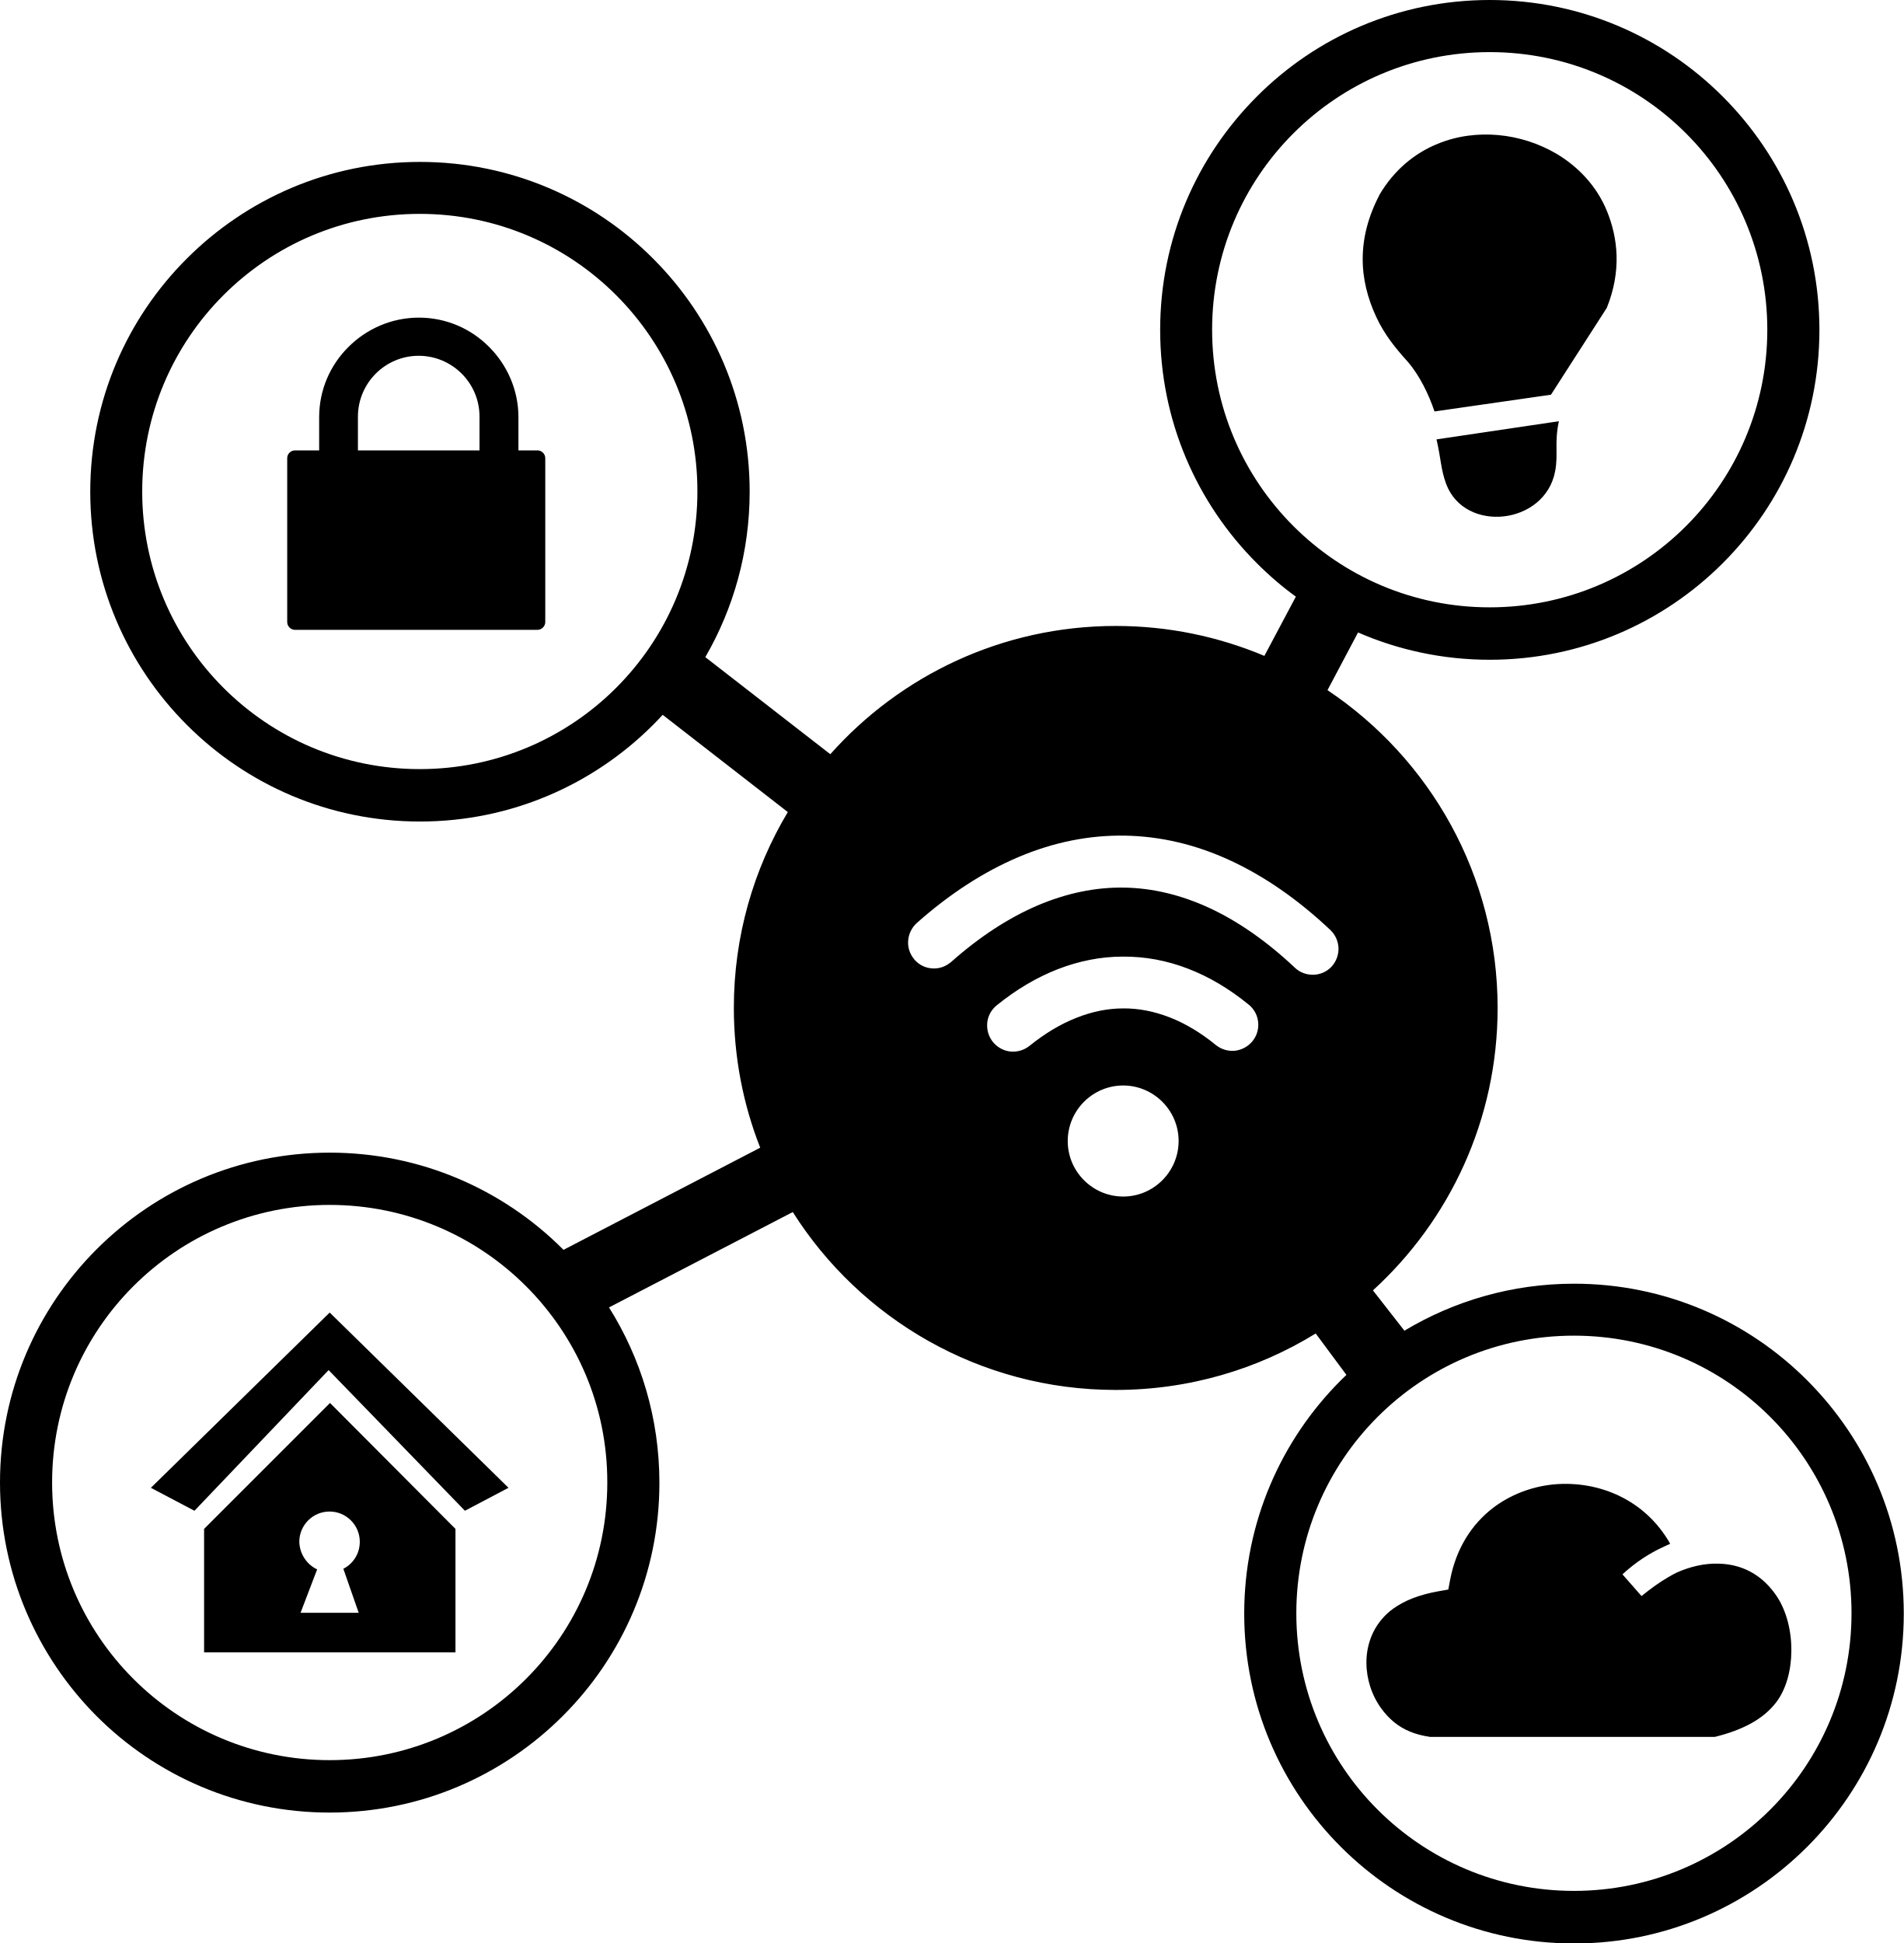
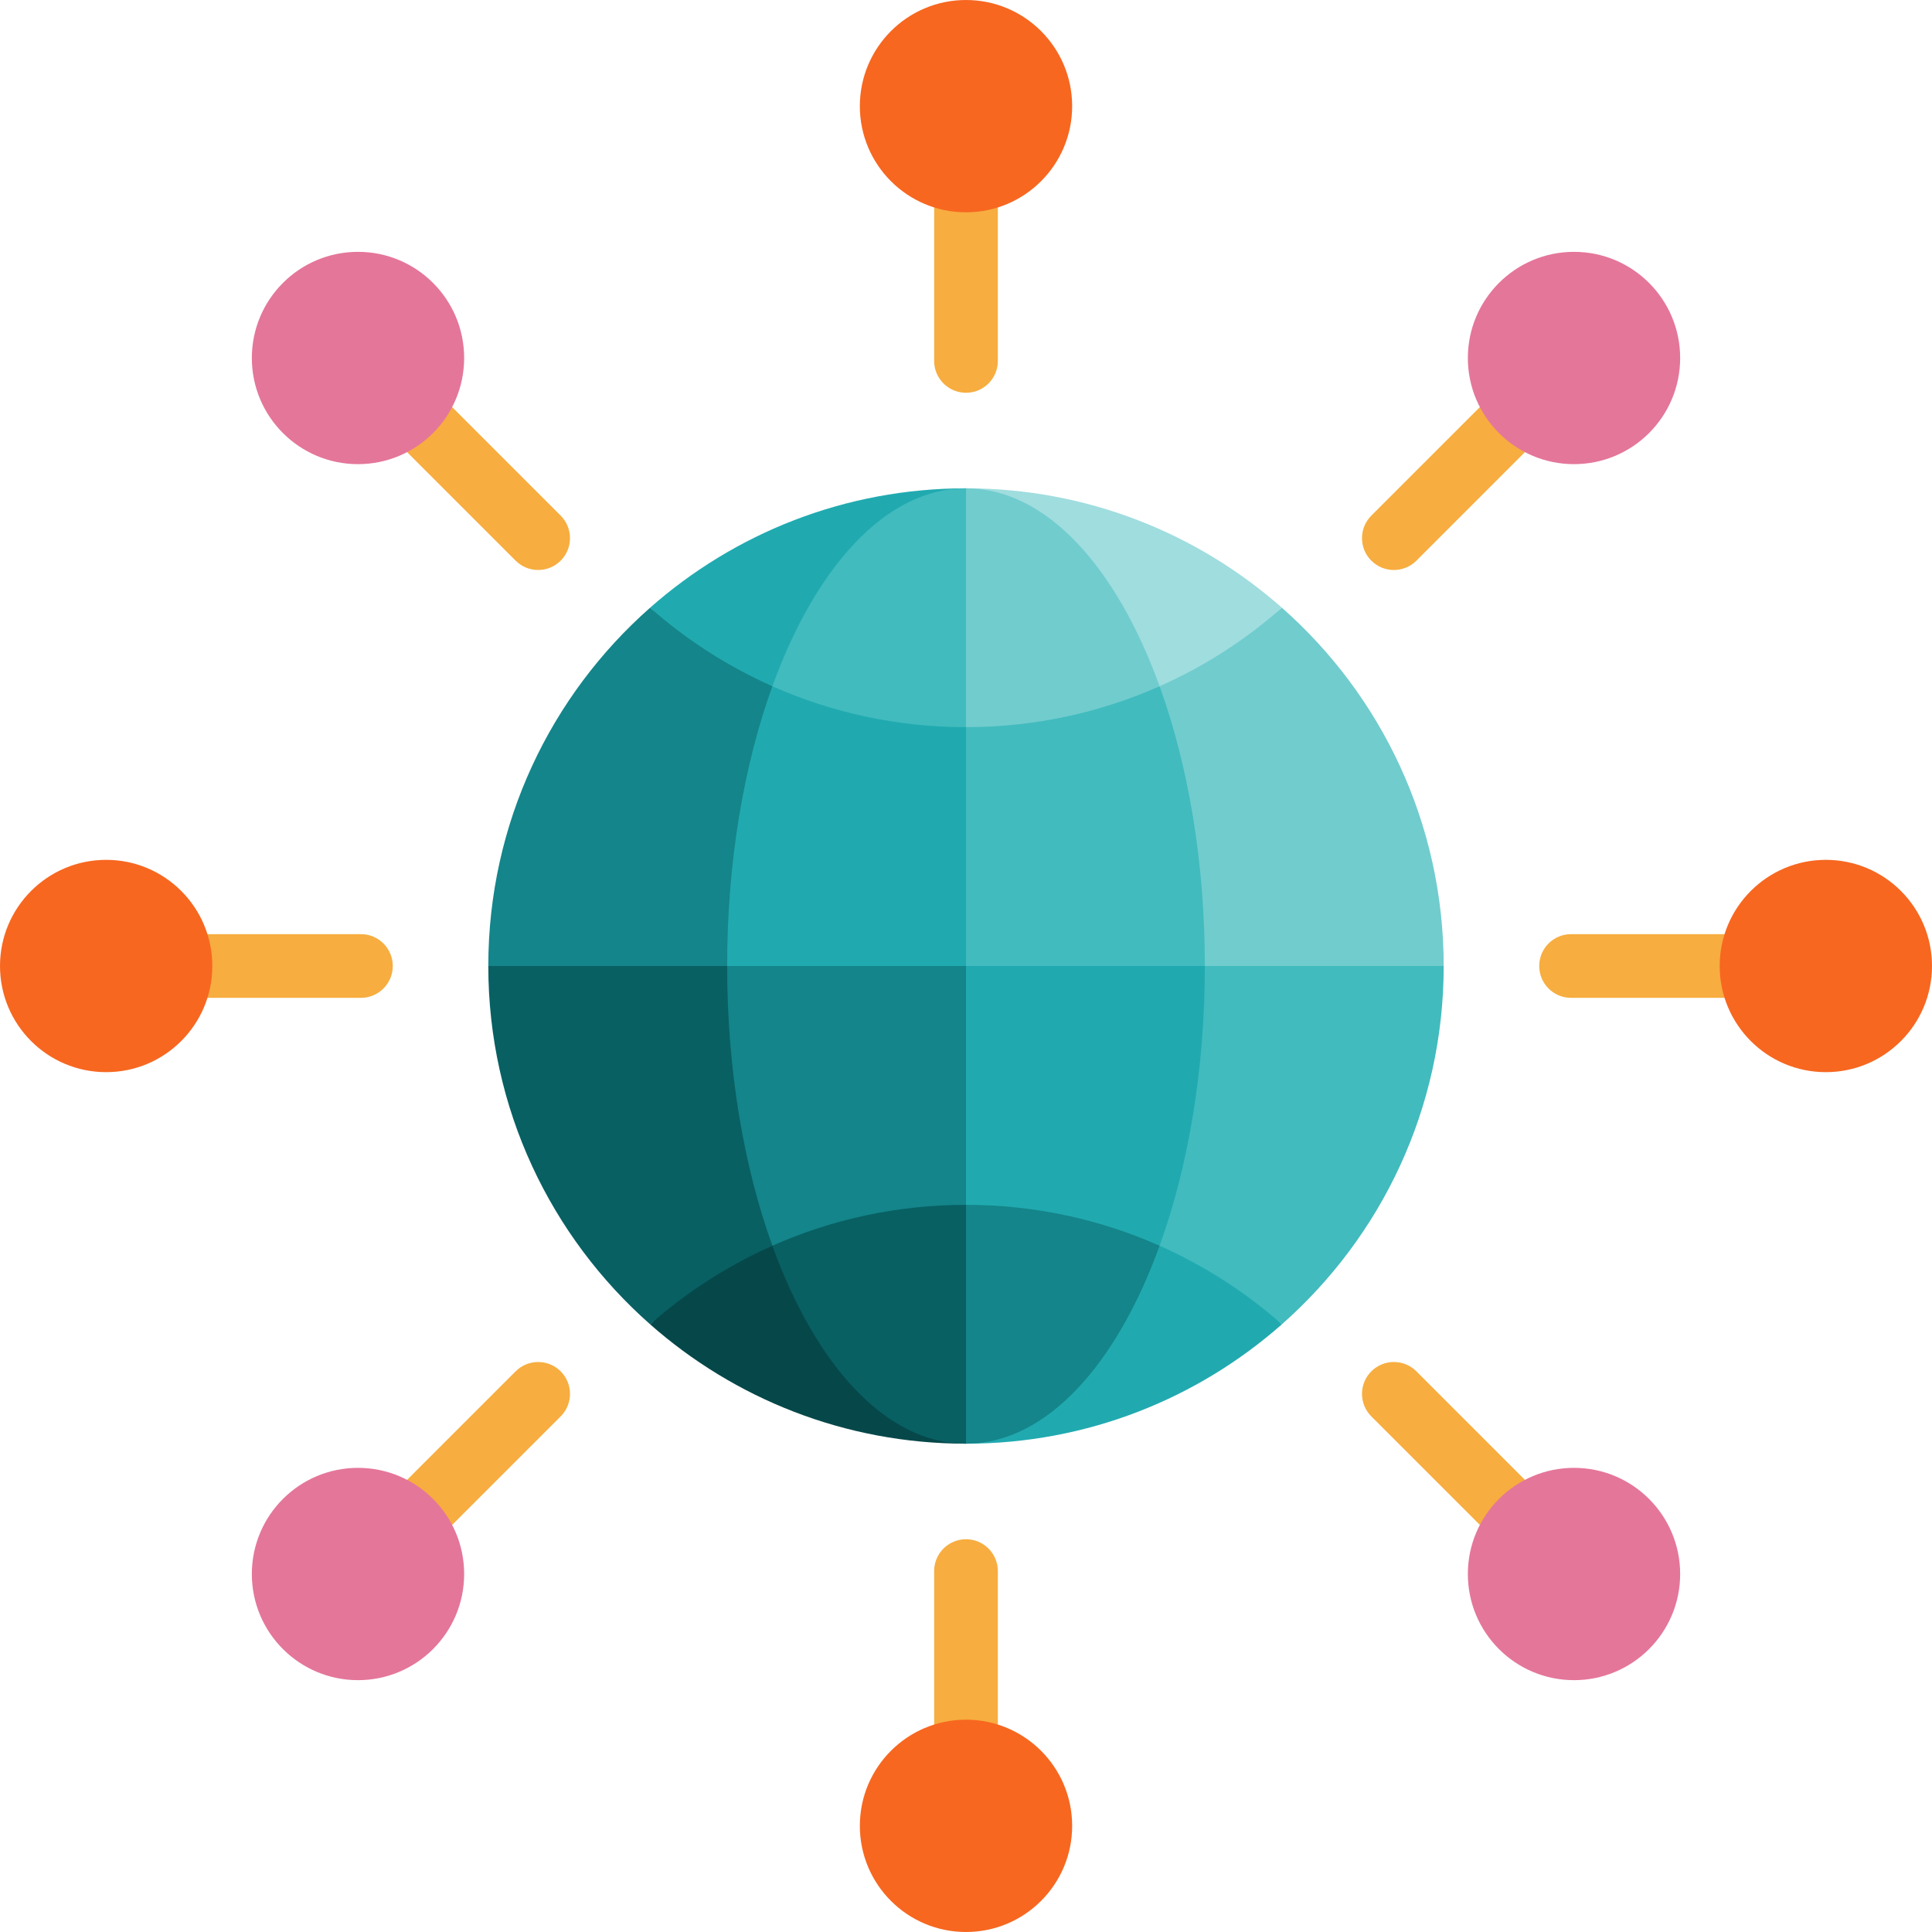
- <svg xmlns="http://www.w3.org/2000/svg" version="1.1" id="Layer_1" x="0px" y="0px" viewBox="0 0 122.75 125.28" style="enable-background:new 0 0 122.75 125.28" xml:space="preserve">
-   <style type="text/css">
- 	.st0{fill-rule:evenodd;clip-rule:evenodd;}
- </style>
+ <svg xmlns="http://www.w3.org/2000/svg" version="1.1" id="Layer_1" x="0px" y="0px" viewBox="0 0 512 512" style="enable-background:new 0 0 512 512;" xml:space="preserve">
+   <path style="fill:#A0DDDF;" d="M339.723,161.055l-32.416,32.061L256,129.407C288.102,129.407,317.407,141.363,339.723,161.055z" />
+   <path style="fill:#20AAB0;" d="M307.308,318.884l32.416,32.061c-22.316,19.693-51.622,31.648-83.724,31.648L307.308,318.884z" />
+   <path style="fill:#71CCCE;" d="M339.723,161.055c26.286,23.196,42.871,57.131,42.871,94.945l-74.549,11.253l-0.736-85.389  C319.186,176.588,330.105,169.543,339.723,161.055z" />
+   <path style="fill:#41BBBE;" d="M308.044,256h74.549c0,37.814-16.584,71.749-42.871,94.945c-9.618-8.488-20.536-15.533-32.416-20.809  L308.044,256z" />
+   <path style="fill:#20AAB0;" d="M172.277,161.055l32.416,32.061L256,129.407C223.898,129.407,194.593,141.363,172.277,161.055z" />
+   <path style="fill:#06484A;" d="M204.692,318.884l-32.416,32.061c22.316,19.693,51.622,31.648,83.724,31.648L204.692,318.884z" />
+   <path style="fill:#14858A;" d="M172.277,161.055c-26.286,23.196-42.871,57.131-42.871,94.945l74.549,11.253l0.736-85.389  C192.814,176.588,181.895,169.543,172.277,161.055z" />
+   <path style="fill:#086063;" d="M203.956,256h-74.549c0,37.814,16.584,71.749,42.871,94.945c9.618-8.488,20.536-15.533,32.416-20.809  L203.956,256z" />
+   <path style="fill:#20AAB0;" d="M204.692,181.864c-7.54,20.839-11.989,46.447-11.989,74.136l74.549,22.505v-85.802L204.692,181.864z" />
+   <path style="fill:#14858A;" d="M192.703,256c0,27.69,4.448,53.299,11.989,74.136l62.561-10.84V256H192.703z" />
+   <path style="fill:#086063;" d="M204.692,330.136c11.499,31.778,30.196,52.457,51.308,52.457l11.253-30.57L256,319.297  C237.733,319.297,220.375,323.172,204.692,330.136z" />
  <g>
-     <path class="st0" d="M111.09,6.23c3.85,3.85,6.23,9.16,6.23,15.04s-2.38,11.19-6.23,15.04c-3.85,3.85-9.16,6.23-15.03,6.23 c-3.02,0-5.89-0.63-8.49-1.76l-1.97,3.72c6.61,4.42,10.97,11.95,10.97,20.49c0,7.21-3.1,13.7-8.04,18.21l2.03,2.6 c3.2-1.92,6.94-3.03,10.94-3.03c5.87,0,11.19,2.38,15.03,6.23c3.85,3.85,6.23,9.16,6.23,15.04s-2.38,11.19-6.23,15.04 c-3.85,3.85-9.16,6.23-15.03,6.23s-11.19-2.38-15.04-6.23s-6.23-9.16-6.23-15.04s2.38-11.19,6.23-15.04 c0.12-0.12,0.24-0.23,0.36-0.35l-1.98-2.67c-3.75,2.31-8.17,3.64-12.9,3.64c-8.76,0-16.46-4.58-20.82-11.47l-11.85,6.15 c2.06,3.28,3.25,7.15,3.25,11.31c0,5.87-2.38,11.19-6.23,15.03c-3.85,3.85-9.16,6.23-15.04,6.23c-5.87,0-11.19-2.38-15.03-6.23 C2.38,106.78,0,101.46,0,95.59S2.38,84.4,6.23,80.55s9.16-6.23,15.03-6.23s11.19,2.38,15.04,6.23l0.03,0.04l12.69-6.59 c-1.1-2.79-1.7-5.84-1.7-9.02c0-4.61,1.27-8.93,3.48-12.62l-8.07-6.27c-0.2,0.22-0.41,0.44-0.62,0.65 c-3.85,3.85-9.16,6.23-15.03,6.23s-11.19-2.38-15.03-6.23c-3.85-3.85-6.23-9.16-6.23-15.04s2.38-11.19,6.23-15.03 c3.85-3.85,9.16-6.23,15.03-6.23s11.19,2.38,15.03,6.23c3.85,3.85,6.23,9.16,6.23,15.03c0,3.89-1.04,7.53-2.86,10.67l8.06,6.26 c4.51-5.07,11.08-8.27,18.41-8.27c3.4,0,6.63,0.69,9.58,1.93l2.03-3.82c-0.9-0.65-1.74-1.38-2.52-2.16 c-3.85-3.85-6.23-9.16-6.23-15.04s2.38-11.19,6.23-15.04C84.87,2.38,90.19,0,96.06,0S107.25,2.38,111.09,6.23L111.09,6.23z M74.95,71.04c0.65,0.65,1.05,1.54,1.05,2.53c0,0.98-0.4,1.88-1.05,2.53c-0.65,0.65-1.54,1.05-2.52,1.05 c-0.99,0-1.88-0.4-2.53-1.05c-0.65-0.65-1.05-1.54-1.05-2.53c0-0.98,0.4-1.88,1.05-2.53c0.65-0.65,1.54-1.05,2.53-1.05 C73.4,69.99,74.3,70.39,74.95,71.04L74.95,71.04z M79.33,55.48c2.18,1.01,4.34,2.49,6.45,4.48c0.34,0.32,0.51,0.74,0.53,1.17 c0.01,0.43-0.14,0.86-0.45,1.2l-0.04,0.04c-0.31,0.31-0.72,0.47-1.13,0.48c-0.43,0.01-0.86-0.14-1.19-0.45l-0.03-0.03 c-1.8-1.69-3.63-2.96-5.45-3.81c-1.85-0.86-3.7-1.3-5.53-1.33c-1.86-0.03-3.72,0.36-5.58,1.15c-1.87,0.8-3.73,2.01-5.55,3.62 c-0.03,0.03-0.06,0.06-0.1,0.08c-0.34,0.27-0.75,0.39-1.14,0.36c-0.41-0.02-0.82-0.2-1.12-0.53c-0.03-0.03-0.06-0.06-0.08-0.1 c-0.27-0.33-0.39-0.75-0.36-1.15c0.03-0.43,0.22-0.84,0.56-1.15c2.13-1.89,4.33-3.31,6.58-4.26c2.25-0.95,4.54-1.41,6.85-1.37 C74.81,53.92,77.08,54.44,79.33,55.48L79.33,55.48z M76.61,62.46c1.33,0.51,2.64,1.28,3.9,2.31l0.04,0.03 c0.34,0.29,0.54,0.69,0.58,1.11c0.04,0.41-0.07,0.85-0.35,1.2l-0.04,0.05c-0.29,0.34-0.69,0.54-1.11,0.59 c-0.42,0.04-0.87-0.08-1.23-0.37c-0.98-0.8-1.97-1.39-2.97-1.78c-1-0.39-2.01-0.59-3.01-0.58c-1,0-2.02,0.21-3.02,0.61 c-1.02,0.4-2.03,1.01-3.01,1.8c-0.36,0.29-0.8,0.41-1.23,0.37c-0.42-0.04-0.83-0.25-1.13-0.61c-0.29-0.36-0.41-0.8-0.37-1.23 l0-0.03c0.05-0.42,0.25-0.81,0.6-1.1c1.27-1.03,2.59-1.81,3.95-2.34c1.37-0.53,2.77-0.81,4.19-0.81 C73.84,61.67,75.24,61.93,76.61,62.46L76.61,62.46z M74.95,76.09L74.95,76.09L74.95,76.09z M19.03,29.04h1.55V26.9 c0-1.77,0.72-3.37,1.89-4.53l0,0c1.16-1.16,2.77-1.89,4.54-1.89c1.77,0,3.37,0.72,4.53,1.89l0,0c1.16,1.16,1.89,2.77,1.89,4.53 v2.14h1.23c0.27,0,0.5,0.23,0.5,0.5v10.57c0,0.27-0.23,0.5-0.5,0.5H19.02c-0.27,0-0.5-0.23-0.5-0.5V29.54 C18.52,29.26,18.75,29.04,19.03,29.04L19.03,29.04L19.03,29.04L19.03,29.04z M23.07,29.04h7.85v-2.18c0-1.08-0.44-2.06-1.15-2.77 l0,0c-0.71-0.71-1.7-1.15-2.77-1.15c-1.08,0-2.06,0.44-2.77,1.15c-0.71,0.71-1.15,1.7-1.15,2.77V29.04L23.07,29.04L23.07,29.04 L23.07,29.04z M21.26,84.63L9.73,95.93l2.81,1.48l8.65-9.07l8.79,9.07l2.81-1.48L21.26,84.63L21.26,84.63L21.26,84.63z M13.16,98.58L13.16,98.58l8.12-8.12l8.09,8.12l0,0v7.96h-5.91h-4.44h-5.86V98.58L13.16,98.58L13.16,98.58z M20.45,101.19 l-1.07,2.8h3.75l-0.99-2.84c0.63-0.32,1.06-0.97,1.06-1.74c0-1.08-0.88-1.95-1.95-1.95c-1.08,0-1.95,0.88-1.95,1.95 C19.32,100.2,19.79,100.88,20.45,101.19L20.45,101.19L20.45,101.19L20.45,101.19z M108.13,101.39c-0.19,0.09-0.38,0.2-0.57,0.31 c-0.57,0.33-1.13,0.74-1.71,1.21l-1.23-1.4c0.42-0.39,0.88-0.75,1.37-1.07c0.39-0.25,0.79-0.48,1.21-0.67 c0.17-0.08,0.33-0.16,0.5-0.23c-0.81-1.43-1.97-2.46-3.29-3.09c-1.31-0.63-2.79-0.87-4.22-0.74c-1.42,0.14-2.81,0.66-3.96,1.55 c-1.32,1.03-2.33,2.56-2.72,4.59l-0.12,0.64l-0.63,0.11c-0.62,0.11-1.17,0.26-1.66,0.45c-0.47,0.18-0.89,0.41-1.26,0.67 c-0.29,0.21-0.55,0.45-0.76,0.71c-0.67,0.8-0.98,1.8-0.97,2.81c0.01,1.03,0.34,2.07,0.96,2.92c0.23,0.32,0.5,0.61,0.8,0.86 c0.31,0.26,0.66,0.47,1.05,0.63c0.39,0.16,0.81,0.27,1.29,0.34h18.37c0.9-0.22,1.68-0.51,2.35-0.88c0.67-0.37,1.21-0.83,1.62-1.37 c0.63-0.84,0.95-2.04,0.96-3.26c0.02-1.28-0.3-2.57-0.91-3.51c-0.17-0.27-0.37-0.51-0.57-0.73c-0.92-0.99-2.08-1.41-3.28-1.42 C109.89,100.8,108.99,101.01,108.13,101.39L108.13,101.39L108.13,101.39L108.13,101.39z M88.75,20.45 c-0.57-1.22-0.89-2.49-0.88-3.8c0.01-1.31,0.34-2.66,1.07-4.06c0-0.01,0.01-0.02,0.01-0.03l0,0c0.95-1.61,2.28-2.69,3.76-3.29 c1.24-0.51,2.59-0.68,3.91-0.56c1.32,0.12,2.61,0.54,3.74,1.2c1.43,0.85,2.61,2.11,3.26,3.7c0.35,0.86,0.59,1.82,0.62,2.87 c0.03,1.05-0.15,2.18-0.63,3.37l-3.6,5.6l-7.51,1.08c-0.37-1.1-0.96-2.32-1.72-3.2C89.96,22.42,89.28,21.58,88.75,20.45 L88.75,20.45z M93.25,31.2c-0.35-0.96-0.32-1.56-0.62-2.87l7.89-1.17c-0.3,1.4-0.03,2.12-0.24,3.22 C99.63,33.85,94.45,34.41,93.25,31.2L93.25,31.2z M114.15,91.36c-3.24-3.24-7.71-5.24-12.66-5.24s-9.42,2-12.66,5.24 s-5.24,7.72-5.24,12.66s2,9.42,5.24,12.66s7.72,5.24,12.66,5.24s9.42-2,12.66-5.24c3.24-3.24,5.24-7.72,5.24-12.66 S117.39,94.6,114.15,91.36L114.15,91.36z M108.72,8.6c-3.24-3.24-7.71-5.24-12.66-5.24c-4.94,0-9.42,2-12.66,5.24 c-3.24,3.24-5.24,7.71-5.24,12.66s2,9.42,5.24,12.66c3.24,3.24,7.71,5.24,12.66,5.24c4.94,0,9.42-2,12.66-5.24 c3.24-3.24,5.24-7.72,5.24-12.66S111.96,11.84,108.72,8.6L108.72,8.6z M39.73,19.03c-3.24-3.24-7.71-5.24-12.66-5.24 s-9.42,2-12.66,5.24c-3.24,3.24-5.24,7.72-5.24,12.66c0,4.94,2,9.42,5.24,12.66c3.24,3.24,7.71,5.24,12.66,5.24 c4.94,0,9.42-2,12.66-5.24c3.24-3.24,5.24-7.71,5.24-12.66C44.98,26.75,42.97,22.27,39.73,19.03L39.73,19.03z M33.92,82.93 c-3.24-3.24-7.72-5.24-12.66-5.24c-4.94,0-9.42,2-12.66,5.24s-5.24,7.71-5.24,12.66c0,4.94,2,9.42,5.24,12.66 c3.24,3.24,7.71,5.24,12.66,5.24c4.94,0,9.42-2,12.66-5.24c3.24-3.24,5.24-7.71,5.24-12.66C39.17,90.64,37.16,86.17,33.92,82.93 L33.92,82.93z" />
+     <path style="fill:#41BBBE;" d="M204.692,181.864c15.683,6.964,33.041,10.84,51.308,10.84l11.253-31.648L256,129.407   C234.888,129.407,216.192,150.086,204.692,181.864z" />
+     <path style="fill:#41BBBE;" d="M307.308,181.864L256,192.703V256l31.648,11.253L319.297,256   C319.297,228.31,314.849,202.701,307.308,181.864z" />
  </g>
+   <path style="fill:#20AAB0;" d="M256,256v63.297l51.308,10.84c7.54-20.839,11.989-46.447,11.989-74.136H256z" />
+   <path style="fill:#14858A;" d="M307.308,330.136c-15.683-6.964-33.041-10.84-51.308-10.84v63.297  C277.112,382.593,295.809,361.914,307.308,330.136z" />
+   <path style="fill:#71CCCE;" d="M256,192.703c18.267,0,35.625-3.875,51.308-10.84c-11.5-31.778-30.196-52.457-51.308-52.457V192.703z  " />
+   <g>
+     <path style="fill:#F7AD3F;" d="M416.352,247.56c-4.661,0-8.44,3.778-8.44,8.44c0,4.662,3.779,8.44,8.44,8.44h67.517V247.56H416.352   z" />
+     <path style="fill:#F7AD3F;" d="M95.648,247.56H28.132v16.879h67.516c4.661,0,8.44-3.778,8.44-8.44   C104.088,251.338,100.309,247.56,95.648,247.56z" />
+   </g>
+   <g>
+     <circle style="fill:#F76720;" cx="483.868" cy="256" r="28.132" />
+     <circle style="fill:#F76720;" cx="28.132" cy="256" r="28.132" />
+   </g>
+   <g>
+     <path style="fill:#F7AD3F;" d="M363.418,136.647c-3.296,3.296-3.296,8.639,0,11.936c3.296,3.296,8.64,3.296,11.936,0l47.741-47.741   l-11.936-11.936L363.418,136.647z" />
+     <path style="fill:#F7AD3F;" d="M136.647,363.418l-47.741,47.741l11.936,11.936l47.741-47.741c3.296-3.296,3.296-8.639,0-11.936   C145.285,360.122,139.943,360.123,136.647,363.418z" />
+   </g>
+   <g>
+     <circle style="fill:#E4769A;" cx="417.128" cy="94.872" r="28.132" />
+     <circle style="fill:#E4769A;" cx="94.872" cy="417.128" r="28.132" />
+   </g>
+   <g>
+     <path style="fill:#F7AD3F;" d="M375.353,363.418c-3.296-3.296-8.639-3.296-11.936,0c-3.296,3.296-3.296,8.64,0,11.936   l47.741,47.741l11.936-11.936L375.353,363.418z" />
+     <path style="fill:#F7AD3F;" d="M148.582,136.647L100.84,88.906L88.906,100.84l47.741,47.741c3.296,3.296,8.639,3.296,11.936,0   C151.879,145.285,151.877,139.943,148.582,136.647z" />
+   </g>
+   <g>
+     <circle style="fill:#E4769A;" cx="417.128" cy="417.128" r="28.132" />
+     <circle style="fill:#E4769A;" cx="94.872" cy="94.872" r="28.132" />
+   </g>
+   <g>
+     <path style="fill:#F7AD3F;" d="M247.56,95.648c0,4.661,3.778,8.44,8.44,8.44c4.662,0,8.44-3.779,8.44-8.44V28.132H247.56V95.648z" />
+     <path style="fill:#F7AD3F;" d="M247.56,416.352v67.517h16.879v-67.517c0-4.661-3.778-8.44-8.44-8.44   C251.338,407.912,247.56,411.691,247.56,416.352z" />
+   </g>
+   <g>
+     <circle style="fill:#F76720;" cx="256" cy="28.132" r="28.132" />
+     <circle style="fill:#F76720;" cx="256" cy="483.868" r="28.132" />
+   </g>
+   <g>
+ </g>
+   <g>
+ </g>
+   <g>
+ </g>
+   <g>
+ </g>
+   <g>
+ </g>
+   <g>
+ </g>
+   <g>
+ </g>
+   <g>
+ </g>
+   <g>
+ </g>
+   <g>
+ </g>
+   <g>
+ </g>
+   <g>
+ </g>
+   <g>
+ </g>
+   <g>
+ </g>
+   <g>
+ </g>
</svg>
